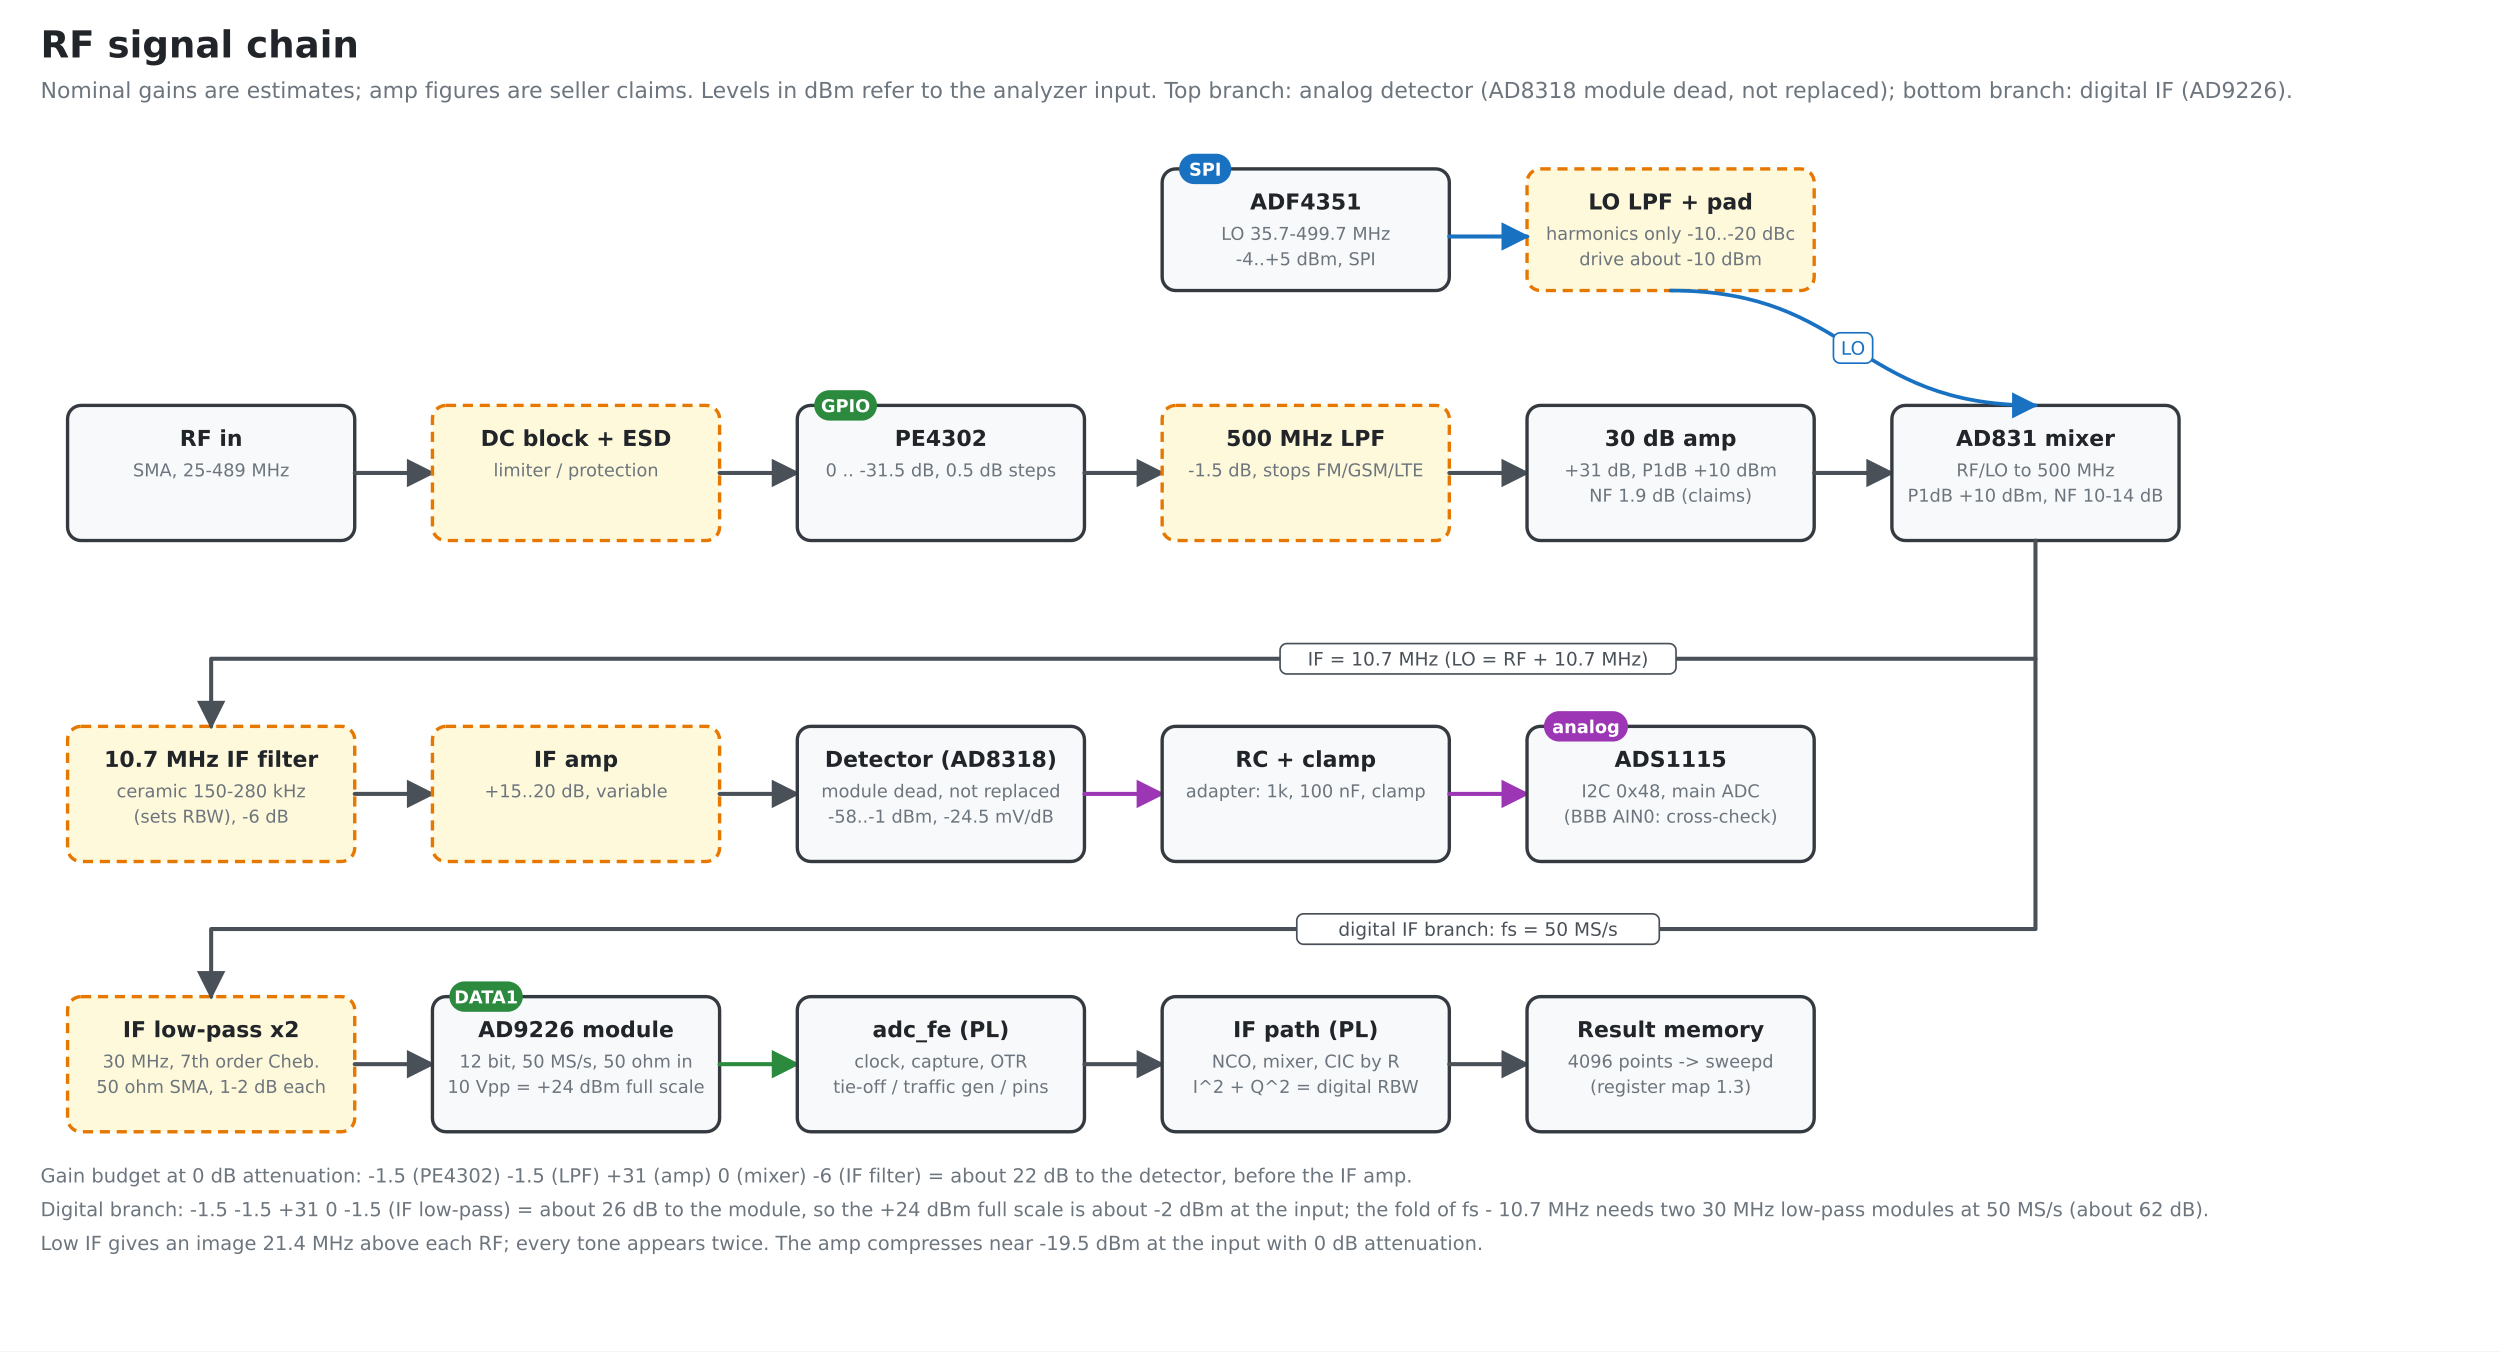
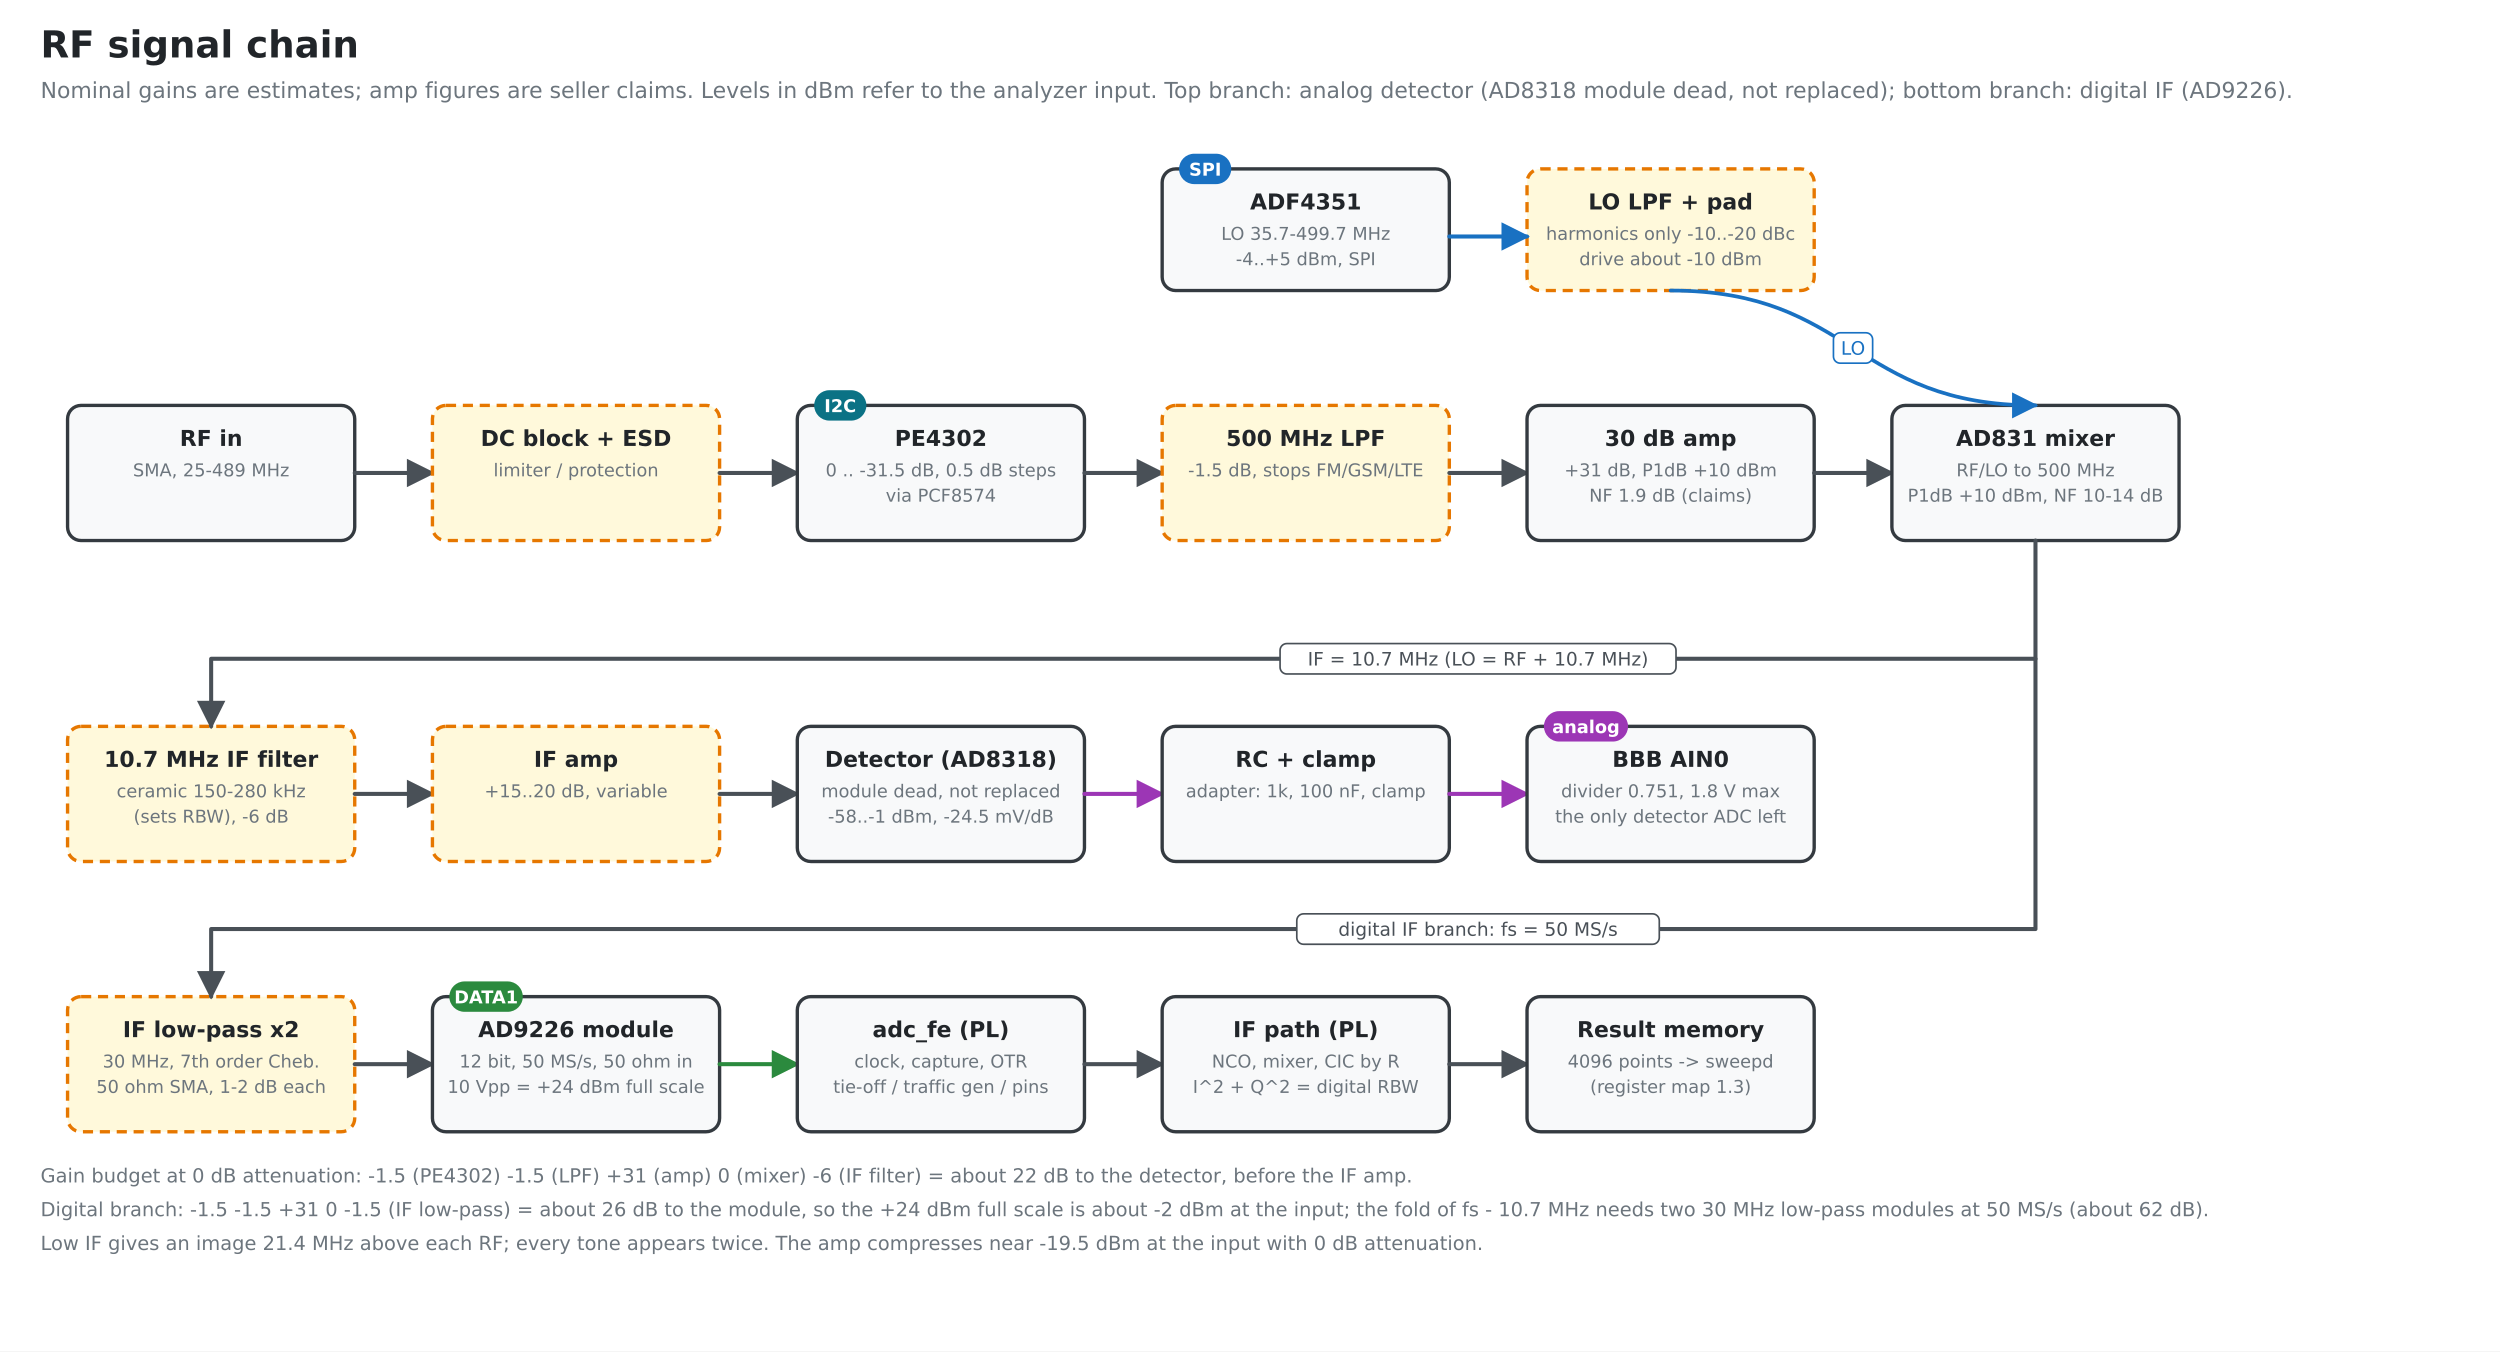
<svg xmlns="http://www.w3.org/2000/svg" width="1480" height="800" viewBox="0 0 1480 800">
  <defs>
    <marker id="a1971c2" viewBox="0 0 10 10" refX="9" refY="5" markerWidth="7" markerHeight="7" orient="auto-start-reverse">
      <path d="M0,0 L10,5 L0,10 z" fill="#1971c2" />
    </marker>
    <marker id="a2b8a3e" viewBox="0 0 10 10" refX="9" refY="5" markerWidth="7" markerHeight="7" orient="auto-start-reverse">
      <path d="M0,0 L10,5 L0,10 z" fill="#2b8a3e" />
    </marker>
    <marker id="a495057" viewBox="0 0 10 10" refX="9" refY="5" markerWidth="7" markerHeight="7" orient="auto-start-reverse">
      <path d="M0,0 L10,5 L0,10 z" fill="#495057" />
    </marker>
    <marker id="a9c36b5" viewBox="0 0 10 10" refX="9" refY="5" markerWidth="7" markerHeight="7" orient="auto-start-reverse">
      <path d="M0,0 L10,5 L0,10 z" fill="#9c36b5" />
    </marker>
  </defs>
  <rect x="0" y="0" width="1480" height="800" fill="#ffffff" />
  <text x="24.0" y="34.0" font-family="DejaVu Sans, Arial, Helvetica, sans-serif" font-size="22" text-anchor="start" font-weight="bold" fill="#212529">RF signal chain</text>
  <text x="24.0" y="58.0" font-family="DejaVu Sans, Arial, Helvetica, sans-serif" font-size="13" text-anchor="start" font-weight="normal" fill="#6c757d">Nominal gains are estimates; amp figures are seller claims. Levels in dBm refer to the analyzer input. Top branch: analog detector (AD8318 module dead, not replaced); bottom branch: digital IF (AD9226).</text>
  <rect x="688.0" y="100.0" width="170.0" height="72.0" rx="8" fill="#f8f9fa" stroke="#343a40" stroke-width="2" />
  <text x="773.0" y="124.0" font-family="DejaVu Sans, Arial, Helvetica, sans-serif" font-size="13" text-anchor="middle" font-weight="bold" fill="#212529">ADF4351</text>
  <text x="773.0" y="142.0" font-family="DejaVu Sans, Arial, Helvetica, sans-serif" font-size="10.5" text-anchor="middle" font-weight="normal" fill="#6c757d">LO 35.7-499.7 MHz</text>
  <text x="773.0" y="157.0" font-family="DejaVu Sans, Arial, Helvetica, sans-serif" font-size="10.5" text-anchor="middle" font-weight="normal" fill="#6c757d">-4..+5 dBm, SPI</text>
  <rect x="698.0" y="91.0" width="30.9" height="18.0" rx="9" fill="#1971c2" stroke="none" stroke-width="1.5" />
  <text x="713.5" y="104.0" font-family="DejaVu Sans, Arial, Helvetica, sans-serif" font-size="10.5" text-anchor="middle" font-weight="bold" fill="#ffffff">SPI</text>
  <rect x="904.0" y="100.0" width="170.0" height="72.0" rx="8" fill="#fff9db" stroke="#e67700" stroke-width="2" stroke-dasharray="6 4" />
  <text x="989.0" y="124.0" font-family="DejaVu Sans, Arial, Helvetica, sans-serif" font-size="13" text-anchor="middle" font-weight="bold" fill="#212529">LO LPF + pad</text>
  <text x="989.0" y="142.0" font-family="DejaVu Sans, Arial, Helvetica, sans-serif" font-size="10.5" text-anchor="middle" font-weight="normal" fill="#6c757d">harmonics only -10..-20 dBc</text>
  <text x="989.0" y="157.0" font-family="DejaVu Sans, Arial, Helvetica, sans-serif" font-size="10.5" text-anchor="middle" font-weight="normal" fill="#6c757d">drive about -10 dBm</text>
  <path d="M858,140 L904,140" fill="none" stroke="#1971c2" stroke-width="2.4" marker-end="url(#a1971c2)" stroke-linecap="round" stroke-linejoin="round" />
  <rect x="40.0" y="240.0" width="170.0" height="80.0" rx="8" fill="#f8f9fa" stroke="#343a40" stroke-width="2" />
  <text x="125.0" y="264.0" font-family="DejaVu Sans, Arial, Helvetica, sans-serif" font-size="13" text-anchor="middle" font-weight="bold" fill="#212529">RF in</text>
  <text x="125.0" y="282.0" font-family="DejaVu Sans, Arial, Helvetica, sans-serif" font-size="10.5" text-anchor="middle" font-weight="normal" fill="#6c757d">SMA, 25-489 MHz</text>
  <path d="M210,280 L256,280" fill="none" stroke="#495057" stroke-width="2.4" marker-end="url(#a495057)" stroke-linecap="round" stroke-linejoin="round" />
  <rect x="256.0" y="240.0" width="170.0" height="80.0" rx="8" fill="#fff9db" stroke="#e67700" stroke-width="2" stroke-dasharray="6 4" />
  <text x="341.0" y="264.0" font-family="DejaVu Sans, Arial, Helvetica, sans-serif" font-size="13" text-anchor="middle" font-weight="bold" fill="#212529">DC block + ESD</text>
  <text x="341.0" y="282.0" font-family="DejaVu Sans, Arial, Helvetica, sans-serif" font-size="10.5" text-anchor="middle" font-weight="normal" fill="#6c757d">limiter / protection</text>
  <path d="M426,280 L472,280" fill="none" stroke="#495057" stroke-width="2.4" marker-end="url(#a495057)" stroke-linecap="round" stroke-linejoin="round" />
  <rect x="472.0" y="240.0" width="170.0" height="80.0" rx="8" fill="#f8f9fa" stroke="#343a40" stroke-width="2" />
  <text x="557.0" y="264.0" font-family="DejaVu Sans, Arial, Helvetica, sans-serif" font-size="13" text-anchor="middle" font-weight="bold" fill="#212529">PE4302</text>
  <text x="557.0" y="282.0" font-family="DejaVu Sans, Arial, Helvetica, sans-serif" font-size="10.5" text-anchor="middle" font-weight="normal" fill="#6c757d">0 .. -31.5 dB, 0.5 dB steps</text>
-   <rect x="482.0" y="231.0" width="37.2" height="18.0" rx="9" fill="#2b8a3e" stroke="none" stroke-width="1.5" />
-   <text x="500.6" y="244.0" font-family="DejaVu Sans, Arial, Helvetica, sans-serif" font-size="10.5" text-anchor="middle" font-weight="bold" fill="#ffffff">GPIO</text>
+   <text x="557.0" y="297.0" font-family="DejaVu Sans, Arial, Helvetica, sans-serif" font-size="10.5" text-anchor="middle" font-weight="normal" fill="#6c757d">via PCF8574</text>
+   <rect x="482.0" y="231.0" width="30.9" height="18.0" rx="9" fill="#0b7285" stroke="none" stroke-width="1.5" />
+   <text x="497.4" y="244.0" font-family="DejaVu Sans, Arial, Helvetica, sans-serif" font-size="10.5" text-anchor="middle" font-weight="bold" fill="#ffffff">I2C</text>
  <path d="M642,280 L688,280" fill="none" stroke="#495057" stroke-width="2.4" marker-end="url(#a495057)" stroke-linecap="round" stroke-linejoin="round" />
  <rect x="688.0" y="240.0" width="170.0" height="80.0" rx="8" fill="#fff9db" stroke="#e67700" stroke-width="2" stroke-dasharray="6 4" />
  <text x="773.0" y="264.0" font-family="DejaVu Sans, Arial, Helvetica, sans-serif" font-size="13" text-anchor="middle" font-weight="bold" fill="#212529">500 MHz LPF</text>
  <text x="773.0" y="282.0" font-family="DejaVu Sans, Arial, Helvetica, sans-serif" font-size="10.5" text-anchor="middle" font-weight="normal" fill="#6c757d">-1.5 dB, stops FM/GSM/LTE</text>
  <path d="M858,280 L904,280" fill="none" stroke="#495057" stroke-width="2.4" marker-end="url(#a495057)" stroke-linecap="round" stroke-linejoin="round" />
  <rect x="904.0" y="240.0" width="170.0" height="80.0" rx="8" fill="#f8f9fa" stroke="#343a40" stroke-width="2" />
  <text x="989.0" y="264.0" font-family="DejaVu Sans, Arial, Helvetica, sans-serif" font-size="13" text-anchor="middle" font-weight="bold" fill="#212529">30 dB amp</text>
  <text x="989.0" y="282.0" font-family="DejaVu Sans, Arial, Helvetica, sans-serif" font-size="10.5" text-anchor="middle" font-weight="normal" fill="#6c757d">+31 dB, P1dB +10 dBm</text>
  <text x="989.0" y="297.0" font-family="DejaVu Sans, Arial, Helvetica, sans-serif" font-size="10.5" text-anchor="middle" font-weight="normal" fill="#6c757d">NF 1.9 dB (claims)</text>
  <path d="M1074,280 L1120,280" fill="none" stroke="#495057" stroke-width="2.4" marker-end="url(#a495057)" stroke-linecap="round" stroke-linejoin="round" />
  <rect x="1120.0" y="240.0" width="170.0" height="80.0" rx="8" fill="#f8f9fa" stroke="#343a40" stroke-width="2" />
  <text x="1205.0" y="264.0" font-family="DejaVu Sans, Arial, Helvetica, sans-serif" font-size="13" text-anchor="middle" font-weight="bold" fill="#212529">AD831 mixer</text>
  <text x="1205.0" y="282.0" font-family="DejaVu Sans, Arial, Helvetica, sans-serif" font-size="10.5" text-anchor="middle" font-weight="normal" fill="#6c757d">RF/LO to 500 MHz</text>
  <text x="1205.0" y="297.0" font-family="DejaVu Sans, Arial, Helvetica, sans-serif" font-size="10.5" text-anchor="middle" font-weight="normal" fill="#6c757d">P1dB +10 dBm, NF 10-14 dB</text>
  <path d="M989.0,172.0 C1097.0,172.0 1097.0,240.0 1205.0,240.0" fill="none" stroke="#1971c2" stroke-width="2.2" marker-end="url(#a1971c2)" stroke-linecap="round" stroke-linejoin="round" />
  <rect x="1085.4" y="197.0" width="23.2" height="18.0" rx="4" fill="#ffffff" stroke="#1971c2" stroke-width="1" />
  <text x="1097.0" y="210.0" font-family="DejaVu Sans, Arial, Helvetica, sans-serif" font-size="11" text-anchor="middle" font-weight="normal" fill="#1971c2">LO</text>
  <rect x="40.0" y="430.0" width="170.0" height="80.0" rx="8" fill="#fff9db" stroke="#e67700" stroke-width="2" stroke-dasharray="6 4" />
  <text x="125.0" y="454.0" font-family="DejaVu Sans, Arial, Helvetica, sans-serif" font-size="13" text-anchor="middle" font-weight="bold" fill="#212529">10.7 MHz IF filter</text>
  <text x="125.0" y="472.0" font-family="DejaVu Sans, Arial, Helvetica, sans-serif" font-size="10.5" text-anchor="middle" font-weight="normal" fill="#6c757d">ceramic 150-280 kHz</text>
  <text x="125.0" y="487.0" font-family="DejaVu Sans, Arial, Helvetica, sans-serif" font-size="10.5" text-anchor="middle" font-weight="normal" fill="#6c757d">(sets RBW), -6 dB</text>
  <path d="M210,470 L256,470" fill="none" stroke="#495057" stroke-width="2.4" marker-end="url(#a495057)" stroke-linecap="round" stroke-linejoin="round" />
  <rect x="256.0" y="430.0" width="170.0" height="80.0" rx="8" fill="#fff9db" stroke="#e67700" stroke-width="2" stroke-dasharray="6 4" />
  <text x="341.0" y="454.0" font-family="DejaVu Sans, Arial, Helvetica, sans-serif" font-size="13" text-anchor="middle" font-weight="bold" fill="#212529">IF amp</text>
  <text x="341.0" y="472.0" font-family="DejaVu Sans, Arial, Helvetica, sans-serif" font-size="10.5" text-anchor="middle" font-weight="normal" fill="#6c757d">+15..20 dB, variable</text>
  <path d="M426,470 L472,470" fill="none" stroke="#495057" stroke-width="2.4" marker-end="url(#a495057)" stroke-linecap="round" stroke-linejoin="round" />
  <rect x="472.0" y="430.0" width="170.0" height="80.0" rx="8" fill="#f8f9fa" stroke="#343a40" stroke-width="2" />
  <text x="557.0" y="454.0" font-family="DejaVu Sans, Arial, Helvetica, sans-serif" font-size="13" text-anchor="middle" font-weight="bold" fill="#212529">Detector (AD8318)</text>
  <text x="557.0" y="472.0" font-family="DejaVu Sans, Arial, Helvetica, sans-serif" font-size="10.5" text-anchor="middle" font-weight="normal" fill="#6c757d">module dead, not replaced</text>
  <text x="557.0" y="487.0" font-family="DejaVu Sans, Arial, Helvetica, sans-serif" font-size="10.5" text-anchor="middle" font-weight="normal" fill="#6c757d">-58..-1 dBm, -24.5 mV/dB</text>
  <path d="M642,470 L688,470" fill="none" stroke="#9c36b5" stroke-width="2.4" marker-end="url(#a9c36b5)" stroke-linecap="round" stroke-linejoin="round" />
  <rect x="688.0" y="430.0" width="170.0" height="80.0" rx="8" fill="#f8f9fa" stroke="#343a40" stroke-width="2" />
  <text x="773.0" y="454.0" font-family="DejaVu Sans, Arial, Helvetica, sans-serif" font-size="13" text-anchor="middle" font-weight="bold" fill="#212529">RC + clamp</text>
  <text x="773.0" y="472.0" font-family="DejaVu Sans, Arial, Helvetica, sans-serif" font-size="10.5" text-anchor="middle" font-weight="normal" fill="#6c757d">adapter: 1k, 100 nF, clamp</text>
  <path d="M858,470 L904,470" fill="none" stroke="#9c36b5" stroke-width="2.4" marker-end="url(#a9c36b5)" stroke-linecap="round" stroke-linejoin="round" />
  <rect x="904.0" y="430.0" width="170.0" height="80.0" rx="8" fill="#f8f9fa" stroke="#343a40" stroke-width="2" />
-   <text x="989.0" y="454.0" font-family="DejaVu Sans, Arial, Helvetica, sans-serif" font-size="13" text-anchor="middle" font-weight="bold" fill="#212529">ADS1115</text>
-   <text x="989.0" y="472.0" font-family="DejaVu Sans, Arial, Helvetica, sans-serif" font-size="10.5" text-anchor="middle" font-weight="normal" fill="#6c757d">I2C 0x48, main ADC</text>
-   <text x="989.0" y="487.0" font-family="DejaVu Sans, Arial, Helvetica, sans-serif" font-size="10.5" text-anchor="middle" font-weight="normal" fill="#6c757d">(BBB AIN0: cross-check)</text>
+   <text x="989.0" y="454.0" font-family="DejaVu Sans, Arial, Helvetica, sans-serif" font-size="13" text-anchor="middle" font-weight="bold" fill="#212529">BBB AIN0</text>
+   <text x="989.0" y="472.0" font-family="DejaVu Sans, Arial, Helvetica, sans-serif" font-size="10.5" text-anchor="middle" font-weight="normal" fill="#6c757d">divider 0.751, 1.8 V max</text>
+   <text x="989.0" y="487.0" font-family="DejaVu Sans, Arial, Helvetica, sans-serif" font-size="10.5" text-anchor="middle" font-weight="normal" fill="#6c757d">the only detector ADC left</text>
  <rect x="914.0" y="421.0" width="49.8" height="18.0" rx="9" fill="#9c36b5" stroke="none" stroke-width="1.5" />
  <text x="938.9" y="434.0" font-family="DejaVu Sans, Arial, Helvetica, sans-serif" font-size="10.5" text-anchor="middle" font-weight="bold" fill="#ffffff">analog</text>
  <path d="M1205.0,320 L1205.0,390 L125.0,390 L125.0,430" fill="none" stroke="#495057" stroke-width="2.4" marker-end="url(#a495057)" stroke-linecap="round" stroke-linejoin="round" />
  <rect x="757.8" y="381.0" width="234.4" height="18.0" rx="4" fill="#ffffff" stroke="#495057" stroke-width="1" />
  <text x="875.0" y="394.0" font-family="DejaVu Sans, Arial, Helvetica, sans-serif" font-size="11" text-anchor="middle" font-weight="normal" fill="#495057">IF = 10.7 MHz (LO = RF + 10.7 MHz)</text>
  <rect x="40.0" y="590.0" width="170.0" height="80.0" rx="8" fill="#fff9db" stroke="#e67700" stroke-width="2" stroke-dasharray="6 4" />
  <text x="125.0" y="614.0" font-family="DejaVu Sans, Arial, Helvetica, sans-serif" font-size="13" text-anchor="middle" font-weight="bold" fill="#212529">IF low-pass x2</text>
  <text x="125.0" y="632.0" font-family="DejaVu Sans, Arial, Helvetica, sans-serif" font-size="10.5" text-anchor="middle" font-weight="normal" fill="#6c757d">30 MHz, 7th order Cheb.</text>
  <text x="125.0" y="647.0" font-family="DejaVu Sans, Arial, Helvetica, sans-serif" font-size="10.5" text-anchor="middle" font-weight="normal" fill="#6c757d">50 ohm SMA, 1-2 dB each</text>
  <path d="M210,630 L256,630" fill="none" stroke="#495057" stroke-width="2.4" marker-end="url(#a495057)" stroke-linecap="round" stroke-linejoin="round" />
  <rect x="256.0" y="590.0" width="170.0" height="80.0" rx="8" fill="#f8f9fa" stroke="#343a40" stroke-width="2" />
  <text x="341.0" y="614.0" font-family="DejaVu Sans, Arial, Helvetica, sans-serif" font-size="13" text-anchor="middle" font-weight="bold" fill="#212529">AD9226 module</text>
  <text x="341.0" y="632.0" font-family="DejaVu Sans, Arial, Helvetica, sans-serif" font-size="10.5" text-anchor="middle" font-weight="normal" fill="#6c757d">12 bit, 50 MS/s, 50 ohm in</text>
  <text x="341.0" y="647.0" font-family="DejaVu Sans, Arial, Helvetica, sans-serif" font-size="10.5" text-anchor="middle" font-weight="normal" fill="#6c757d">10 Vpp = +24 dBm full scale</text>
  <rect x="266.0" y="581.0" width="43.5" height="18.0" rx="9" fill="#2b8a3e" stroke="none" stroke-width="1.5" />
  <text x="287.8" y="594.0" font-family="DejaVu Sans, Arial, Helvetica, sans-serif" font-size="10.5" text-anchor="middle" font-weight="bold" fill="#ffffff">DATA1</text>
  <path d="M426,630 L472,630" fill="none" stroke="#2b8a3e" stroke-width="2.4" marker-end="url(#a2b8a3e)" stroke-linecap="round" stroke-linejoin="round" />
  <rect x="472.0" y="590.0" width="170.0" height="80.0" rx="8" fill="#f8f9fa" stroke="#343a40" stroke-width="2" />
  <text x="557.0" y="614.0" font-family="DejaVu Sans, Arial, Helvetica, sans-serif" font-size="13" text-anchor="middle" font-weight="bold" fill="#212529">adc_fe (PL)</text>
  <text x="557.0" y="632.0" font-family="DejaVu Sans, Arial, Helvetica, sans-serif" font-size="10.5" text-anchor="middle" font-weight="normal" fill="#6c757d">clock, capture, OTR</text>
  <text x="557.0" y="647.0" font-family="DejaVu Sans, Arial, Helvetica, sans-serif" font-size="10.5" text-anchor="middle" font-weight="normal" fill="#6c757d">tie-off / traffic gen / pins</text>
  <path d="M642,630 L688,630" fill="none" stroke="#495057" stroke-width="2.4" marker-end="url(#a495057)" stroke-linecap="round" stroke-linejoin="round" />
  <rect x="688.0" y="590.0" width="170.0" height="80.0" rx="8" fill="#f8f9fa" stroke="#343a40" stroke-width="2" />
  <text x="773.0" y="614.0" font-family="DejaVu Sans, Arial, Helvetica, sans-serif" font-size="13" text-anchor="middle" font-weight="bold" fill="#212529">IF path (PL)</text>
  <text x="773.0" y="632.0" font-family="DejaVu Sans, Arial, Helvetica, sans-serif" font-size="10.5" text-anchor="middle" font-weight="normal" fill="#6c757d">NCO, mixer, CIC by R</text>
  <text x="773.0" y="647.0" font-family="DejaVu Sans, Arial, Helvetica, sans-serif" font-size="10.5" text-anchor="middle" font-weight="normal" fill="#6c757d">I^2 + Q^2 = digital RBW</text>
  <path d="M858,630 L904,630" fill="none" stroke="#495057" stroke-width="2.4" marker-end="url(#a495057)" stroke-linecap="round" stroke-linejoin="round" />
  <rect x="904.0" y="590.0" width="170.0" height="80.0" rx="8" fill="#f8f9fa" stroke="#343a40" stroke-width="2" />
  <text x="989.0" y="614.0" font-family="DejaVu Sans, Arial, Helvetica, sans-serif" font-size="13" text-anchor="middle" font-weight="bold" fill="#212529">Result memory</text>
  <text x="989.0" y="632.0" font-family="DejaVu Sans, Arial, Helvetica, sans-serif" font-size="10.5" text-anchor="middle" font-weight="normal" fill="#6c757d">4096 points -&gt; sweepd</text>
  <text x="989.0" y="647.0" font-family="DejaVu Sans, Arial, Helvetica, sans-serif" font-size="10.5" text-anchor="middle" font-weight="normal" fill="#6c757d">(register map 1.3)</text>
  <path d="M1205.0,390 L1205.0,550 L125.0,550 L125.0,590" fill="none" stroke="#495057" stroke-width="2.4" marker-end="url(#a495057)" stroke-linecap="round" stroke-linejoin="round" />
  <rect x="767.7" y="541.0" width="214.6" height="18.0" rx="4" fill="#ffffff" stroke="#495057" stroke-width="1" />
  <text x="875.0" y="554.0" font-family="DejaVu Sans, Arial, Helvetica, sans-serif" font-size="11" text-anchor="middle" font-weight="normal" fill="#495057">digital IF branch: fs = 50 MS/s</text>
  <text x="24.0" y="700.0" font-family="DejaVu Sans, Arial, Helvetica, sans-serif" font-size="11.5" text-anchor="start" font-weight="normal" fill="#6c757d">Gain budget at 0 dB attenuation: -1.5 (PE4302) -1.5 (LPF) +31 (amp) 0 (mixer) -6 (IF filter) = about 22 dB to the detector, before the IF amp.</text>
  <text x="24.0" y="720.0" font-family="DejaVu Sans, Arial, Helvetica, sans-serif" font-size="11.5" text-anchor="start" font-weight="normal" fill="#6c757d">Digital branch: -1.5 -1.5 +31 0 -1.5 (IF low-pass) = about 26 dB to the module, so the +24 dBm full scale is about -2 dBm at the input; the fold of fs - 10.7 MHz needs two 30 MHz low-pass modules at 50 MS/s (about 62 dB).</text>
  <text x="24.0" y="740.0" font-family="DejaVu Sans, Arial, Helvetica, sans-serif" font-size="11.5" text-anchor="start" font-weight="normal" fill="#6c757d">Low IF gives an image 21.4 MHz above each RF; every tone appears twice. The amp compresses near -19.5 dBm at the input with 0 dB attenuation.</text>
</svg>
